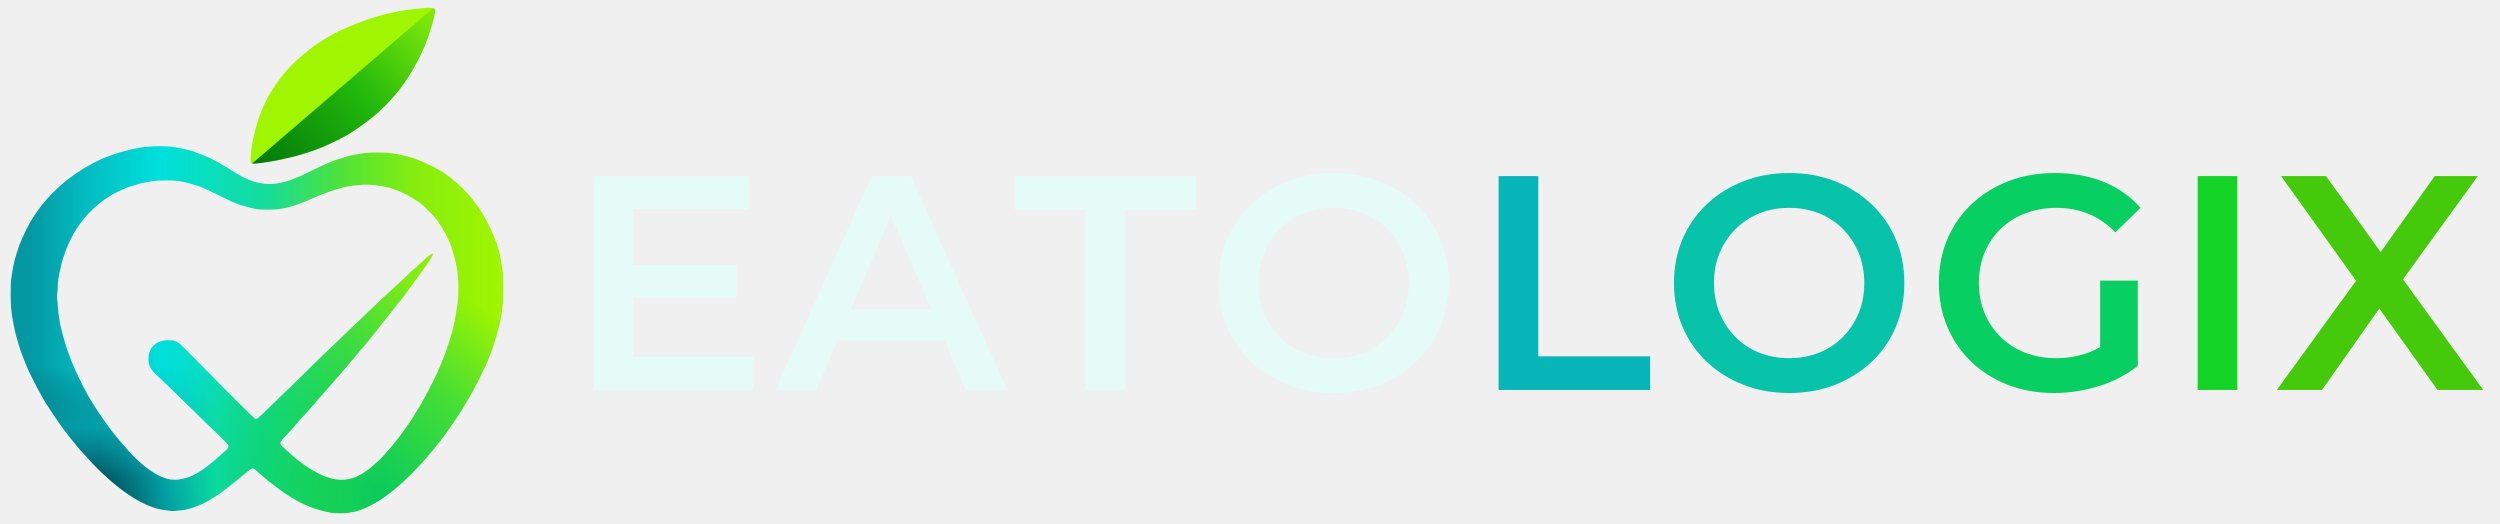
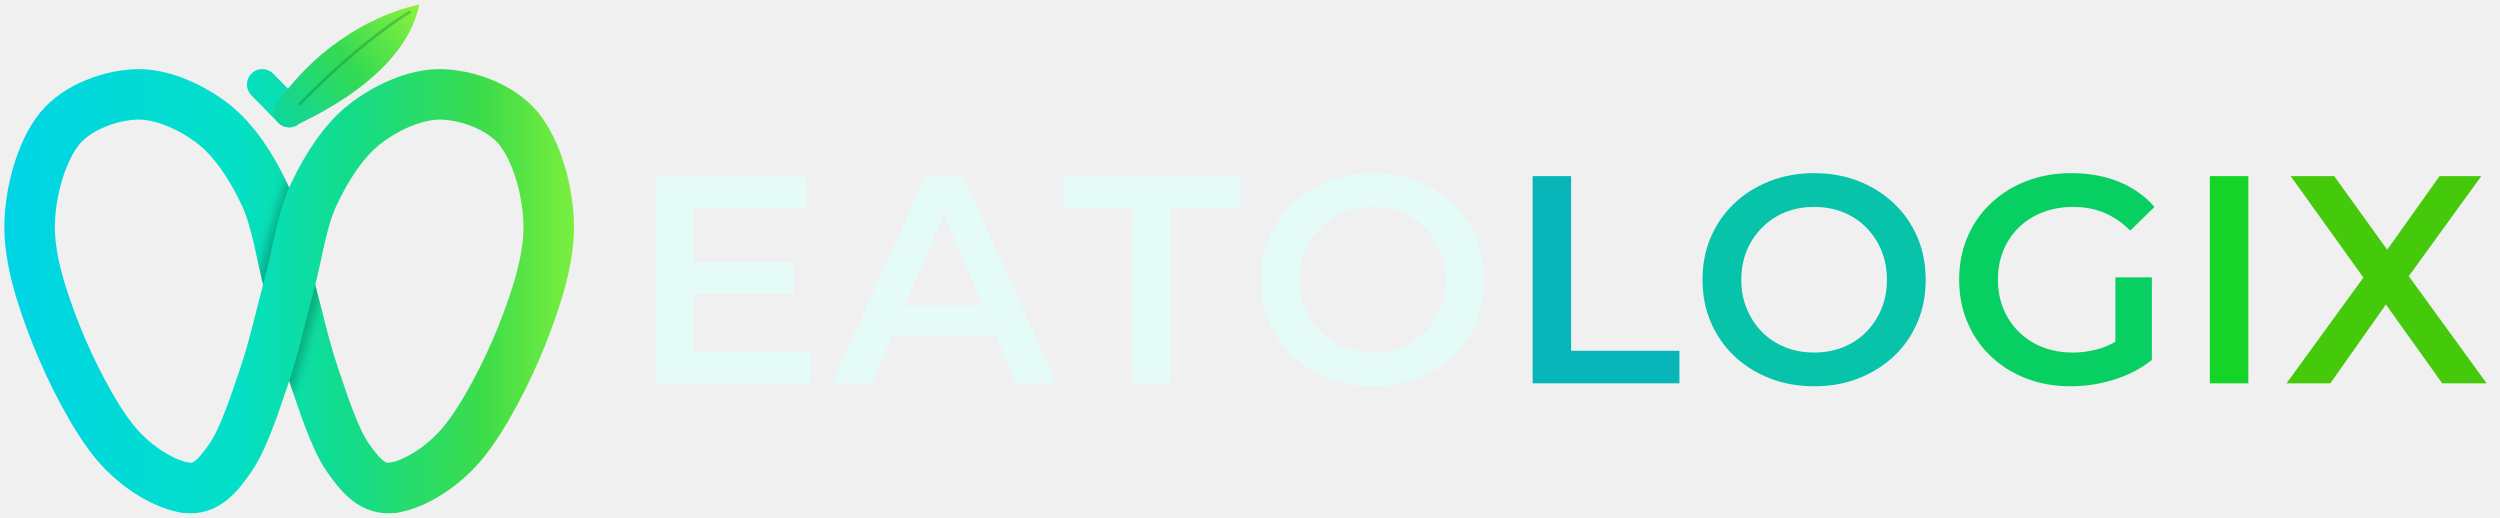
- <svg xmlns="http://www.w3.org/2000/svg" viewBox="398 46 3506.857 734" role="img" aria-label="EATOLOGIX">
+ <svg xmlns="http://www.w3.org/2000/svg" viewBox="100 96 4556 944" role="img" aria-label="EATOLOGIX">
  <defs>
-     <linearGradient id="hH" gradientUnits="userSpaceOnUse" x1="440" y1="0" x2="1100" y2="0">
-       <stop offset="0" stop-color="#0398A2" />
-       <stop offset=".12" stop-color="#03BCC2" />
-       <stop offset=".28" stop-color="#00E0DC" />
-       <stop offset=".5" stop-color="#14DC9A" />
-       <stop offset=".66" stop-color="#4FE23A" />
-       <stop offset=".82" stop-color="#86EE0E" />
-       <stop offset="1" stop-color="#A0F500" />
+     <linearGradient id="hg" gradientUnits="userSpaceOnUse" x1="108" y1="0" x2="1146" y2="0">
+       <stop offset="0" stop-color="#00D4E6" />
+       <stop offset=".4" stop-color="#03E0C8" />
+       <stop offset=".6" stop-color="#12DC8C" />
+       <stop offset=".84" stop-color="#3CDC4A" />
+       <stop offset="1" stop-color="#7AEF3E" />
    </linearGradient>
-     <radialGradient id="hG" gradientUnits="userSpaceOnUse" cx="930" cy="740" r="300">
-       <stop offset="0" stop-color="#05C95E" stop-opacity=".95" />
-       <stop offset=".55" stop-color="#08CF5A" stop-opacity=".55" />
-       <stop offset="1" stop-color="#10CC50" stop-opacity="0" />
-     </radialGradient>
-     <linearGradient id="hD" gradientUnits="userSpaceOnUse" x1="0" y1="560" x2="0" y2="770">
-       <stop offset="0" stop-color="#034E5C" stop-opacity="0" />
-       <stop offset=".4" stop-color="#03909C" stop-opacity=".7" />
-       <stop offset=".75" stop-color="#034E5C" stop-opacity=".95" />
-       <stop offset="1" stop-color="#033F4B" stop-opacity="1" />
+     <linearGradient id="hl" gradientUnits="userSpaceOnUse" x1="612" y1="320" x2="864" y2="104">
+       <stop offset="0" stop-color="#0FD69C" />
+       <stop offset=".5" stop-color="#34DA52" />
+       <stop offset="1" stop-color="#8CF23C" />
    </linearGradient>
-     <linearGradient id="hDf" gradientUnits="userSpaceOnUse" x1="540" y1="0" x2="700" y2="0">
-       <stop offset="0" stop-color="#fff" />
-       <stop offset="1" stop-color="#000" />
-     </linearGradient>
-     <mask id="hDm" maskUnits="userSpaceOnUse" x="380" y="0" width="800" height="820">
-       <rect x="380" y="0" width="800" height="820" fill="url(#hDf)" />
+     <filter id="hs" x="-60%" y="-60%" width="220%" height="220%">
+       <feGaussianBlur stdDeviation="9" />
+     </filter>
+     <mask id="hm" maskUnits="userSpaceOnUse" x="0" y="0" width="1254" height="1254">
+       <path d="M815,985 C780.3,989.2 757.8,964.2 734,930 C710.2,895.8 689.8,832.5 672,780 C654.2,727.5 642.0,670.0 627,615 C612.0,560.0 605.0,498.8 582,450 C559.0,401.2 527.8,352.3 489,322 C450.2,291.7 395.7,266.7 349,268 C302.3,269.3 241.5,290.5 209,330 C176.5,369.5 155.2,442.5 154,505 C152.8,567.5 175.7,638.3 202,705 C228.3,771.7 272.3,858.3 312,905 C351.7,951.7 405.3,980.8 440,985" fill="none" stroke="#fff" stroke-width="92" stroke-linecap="round" />
    </mask>
-     <mask id="hM" maskUnits="userSpaceOnUse" x="380" y="200" width="760" height="600">
-       <path d="M862.0,765.2 C846.1,762.5 825.7,755.2 813.8,748.0 C811.6,746.7 808.5,744.8 806.9,743.9 C805.2,743.0 801.7,740.8 799.0,739.0 C790.6,733.4 769.5,717.2 767.0,714.5 C766.5,714.0 765.0,712.7 763.7,711.6 C762.3,710.4 759.8,708.2 758.1,706.6 C754.4,703.1 753.2,702.6 750.9,703.5 C749.5,704.0 741.2,710.4 738.3,713.1 C737.5,713.9 733.8,717.0 730.1,719.9 C726.5,722.8 722.1,726.2 720.5,727.5 C716.3,730.9 710.3,735.5 706.5,738.2 C703.3,740.5 701.8,741.4 691.5,747.8 C680.4,754.6 661.7,761.3 652.3,761.8 C650.6,761.9 647.2,762.3 644.8,762.6 C640.1,763.2 639.0,763.1 627.0,761.3 C608.2,758.5 585.1,746.6 561.8,727.6 C554.6,721.8 553.3,720.7 550.2,717.7 C548.3,715.9 546.0,713.8 545.0,713.0 C542.3,710.9 526.9,695.6 524.6,692.7 C523.5,691.3 520.4,688.0 517.9,685.3 C515.3,682.7 512.2,679.3 511.0,677.9 C509.8,676.5 507.7,673.9 506.2,672.2 C501.6,666.8 491.9,654.6 488.8,650.4 C487.2,648.1 484.3,644.2 482.4,641.6 C478.1,635.7 464.5,615.4 461.4,610.2 C456.5,601.8 455.4,599.8 454.4,597.7 C453.8,596.6 452.7,594.7 452.0,593.5 C450.1,590.3 439.0,568.3 437.0,563.5 C434.2,557.0 432.1,551.9 431.5,549.9 C431.2,549.0 430.3,546.7 429.5,544.9 C427.2,539.9 420.8,518.9 419.0,510.5 C416.4,498.8 414.0,484.7 414.0,481.4 C414.0,480.6 413.8,478.6 413.5,477.0 C412.8,473.0 412.8,443.3 413.5,438.9 C413.7,437.2 414.2,434.1 414.5,432.0 C416.6,416.9 419.3,406.3 424.9,390.8 C430.0,376.5 439.4,357.9 446.6,347.7 C447.7,346.1 450.0,342.8 451.7,340.4 C453.4,338.0 455.4,335.3 456.1,334.4 C456.9,333.5 459.1,330.9 461.0,328.5 C464.7,323.8 476.4,311.8 480.3,308.6 C481.7,307.5 484.1,305.3 485.7,303.8 C492.6,297.2 513.2,282.9 522.8,278.1 C524.5,277.3 527.2,275.8 528.8,274.8 C530.5,273.8 533.7,272.2 536.0,271.2 C538.3,270.2 541.3,268.9 542.5,268.2 C543.8,267.6 546.0,266.7 547.3,266.2 C548.7,265.8 551.5,264.8 553.5,264.0 C568.7,258.2 595.2,252.0 605.0,252.0 C605.9,252.0 608.2,251.8 610.2,251.5 C614.3,250.9 631.7,251.0 637.0,251.6 C654.3,253.8 667.8,257.3 682.0,263.3 C684.8,264.5 688.5,265.9 690.2,266.6 C691.8,267.2 694.4,268.4 696.0,269.3 C697.6,270.2 699.5,271.3 700.3,271.7 C701.7,272.4 706.1,274.9 717.5,281.7 C721.8,284.2 725.8,286.7 731.5,290.3 C739.7,295.6 755.6,302.1 762.2,302.8 C763.3,303.0 765.5,303.3 767.2,303.5 C779.9,305.5 795.4,302.9 811.8,296.0 C814.8,294.8 817.9,293.5 818.8,293.2 C819.8,292.9 821.6,292.1 823.0,291.3 C824.4,290.6 826.8,289.3 828.5,288.6 C830.1,287.8 834.3,285.8 837.8,284.0 C844.3,280.9 850.5,278.0 858.0,274.8 C860.3,273.9 863.2,272.6 864.5,272.0 C865.7,271.5 868.7,270.4 871.1,269.7 C873.5,269.0 876.4,268.1 877.5,267.7 C878.6,267.3 881.0,266.6 882.8,266.1 C884.7,265.7 886.8,265.1 887.6,264.8 C890.9,263.7 902.9,261.5 911.5,260.5 C917.7,259.8 937.9,259.8 943.3,260.5 C954.5,262.0 957.3,262.4 958.5,262.9 C959.9,263.3 966.5,264.9 971.6,266.0 C981.1,268.1 1003.5,277.9 1015.6,285.3 C1031.0,294.7 1048.9,310.7 1061.6,326.5 C1079.3,348.6 1096.2,384.1 1099.8,406.8 C1099.9,407.6 1100.5,410.6 1101.0,413.5 C1101.5,416.4 1102.2,420.7 1102.5,423.0 C1102.8,425.3 1103.2,428.7 1103.5,430.7 C1104.2,435.7 1104.2,465.3 1103.5,470.3 C1103.2,472.3 1102.8,476.5 1102.5,479.7 C1100.9,497.1 1091.1,531.9 1082.2,552.2 C1081.1,554.5 1079.5,558.2 1078.6,560.3 C1076.3,565.5 1064.8,588.6 1063.1,591.4 C1062.3,592.7 1060.9,595.2 1060.0,597.1 C1059.0,599.0 1057.2,602.1 1056.0,604.0 C1054.8,605.9 1053.5,608.1 1053.1,608.8 C1051.7,611.5 1041.6,628.2 1040.0,630.3 C1039.1,631.5 1037.9,633.4 1037.2,634.5 C1036.5,635.6 1034.8,638.0 1033.4,639.8 C1032.1,641.6 1030.2,644.3 1029.3,645.8 C1028.3,647.3 1026.2,650.4 1024.5,652.7 C1022.8,655.0 1020.7,657.9 1019.8,659.2 C1018.9,660.4 1016.4,663.7 1014.3,666.3 C1005.9,676.7 1002.1,681.3 1000.3,683.4 C997.6,686.4 995.1,689.3 992.0,693.0 C990.6,694.7 986.7,699.0 983.3,702.4 C979.9,705.8 976.2,709.6 975.0,710.9 C971.8,714.3 961.5,724.0 959.2,725.9 C958.1,726.7 956.1,728.4 954.8,729.7 C951.7,732.6 940.4,741.2 933.4,746.0 C926.5,750.8 914.4,757.2 906.1,760.5 C900.1,762.9 895.8,764.0 885.3,765.5 C879.6,766.3 867.7,766.1 862.0,765.2 Z M653.3,717.9 C664.1,715.5 670.9,712.4 683.2,704.2 C688.3,700.7 699.9,691.3 705.3,686.1 C706.9,684.7 709.3,682.5 710.7,681.4 C718.1,675.4 719.9,672.4 717.7,669.5 C716.3,667.6 698.2,649.8 695.8,647.9 C694.7,647.0 686.0,638.5 676.3,628.9 C666.7,619.3 658.0,610.8 657.0,610.0 C656.0,609.2 648.6,602.0 640.7,594.1 C632.7,586.2 625.3,579.0 624.2,578.1 C610.7,567.0 606.2,559.8 606.2,549.5 C606.2,533.8 617.2,523.2 633.5,523.2 C641.9,523.2 644.3,523.9 650.3,528.4 C652.3,529.8 678.3,555.9 696.4,574.5 C718.6,597.3 754.9,633.3 755.9,633.5 C757.9,633.9 759.0,633.4 762.1,630.4 C763.8,628.8 766.1,626.7 767.2,625.8 C768.3,624.9 776.3,617.1 785.0,608.5 C793.7,599.9 802.1,591.8 803.7,590.5 C805.2,589.2 813.0,581.5 821.0,573.5 C829.0,565.5 838.2,556.5 841.4,553.4 C844.7,550.3 852.8,542.6 859.4,536.1 C866.1,529.7 872.2,523.8 873.2,523.0 C874.1,522.2 879.4,517.1 885.0,511.5 C890.6,506.0 896.3,500.6 897.7,499.4 C899.0,498.3 902.3,495.3 904.8,492.7 C907.4,490.1 910.4,487.2 911.5,486.3 C912.6,485.4 918.1,480.1 923.8,474.5 C929.5,469.0 935.3,463.6 936.7,462.4 C938.0,461.3 940.9,458.6 943.0,456.5 C945.1,454.4 948.3,451.4 950.0,450.0 C951.7,448.6 954.2,446.3 955.5,445.0 C956.8,443.7 959.0,441.7 960.3,440.6 C961.7,439.5 965.5,435.8 968.8,432.6 C972.1,429.3 976.3,425.4 978.0,424.0 C979.7,422.6 981.8,420.8 982.5,420.0 C983.2,419.2 985.0,417.7 986.3,416.6 C987.7,415.5 990.2,413.3 991.8,411.7 C1004.1,399.8 1009.1,398.5 1002.0,409.0 C1000.5,411.3 998.6,414.1 997.9,415.3 C996.6,417.4 993.9,421.2 986.5,431.3 C984.6,433.8 982.2,437.3 981.0,439.0 C979.8,440.7 975.6,446.6 971.5,452.0 C967.5,457.4 963.4,462.9 962.5,464.2 C961.6,465.4 960.0,467.4 959.0,468.5 C958.0,469.6 956.2,471.8 955.0,473.3 C953.8,474.9 950.8,478.7 948.3,481.9 C945.9,485.0 941.3,490.8 938.1,494.9 C931.3,503.6 931.5,503.3 918.7,519.2 C913.1,526.2 907.7,532.7 906.6,533.8 C904.7,535.9 903.9,536.8 896.7,545.7 C894.4,548.5 891.9,551.5 891.1,552.3 C890.4,553.2 888.9,554.8 887.9,556.0 C883.7,561.3 881.7,563.6 879.6,565.8 C878.4,567.1 876.8,569.0 876.0,570.0 C875.2,571.0 873.7,572.7 872.6,573.8 C871.6,574.9 869.9,576.8 868.9,578.0 C864.2,583.9 862.6,585.8 859.6,588.8 C857.9,590.7 855.5,593.3 854.4,594.7 C853.3,596.0 851.8,597.8 851.0,598.5 C850.2,599.2 848.4,601.3 846.9,603.1 C840.2,611.2 834.8,617.4 830.8,621.7 C829.5,623.0 827.8,625.0 827.0,626.0 C826.2,627.0 824.0,629.4 822.1,631.3 C820.2,633.3 817.9,635.8 816.9,637.0 C812.0,643.2 810.5,644.9 806.2,649.3 C803.6,652.0 800.8,655.0 800.0,656.0 C799.2,657.0 797.2,659.2 795.6,660.9 C789.8,667.0 789.8,669.0 796.0,674.0 C797.7,675.4 800.4,677.9 802.0,679.5 C803.6,681.1 807.1,684.2 809.8,686.4 C812.6,688.6 815.4,690.9 816.0,691.5 C816.6,692.1 818.9,693.8 821.0,695.4 C863.4,726.0 890.2,726.8 922.0,698.6 C928.6,692.8 933.9,687.7 935.4,685.7 C936.4,684.5 938.5,682.1 940.2,680.3 C941.9,678.6 944.2,676.1 945.2,674.8 C953.1,665.2 957.0,660.2 959.3,657.1 C960.7,655.1 963.0,652.0 964.2,650.3 C969.9,642.6 972.5,638.9 975.5,634.1 C976.9,631.8 979.1,628.2 980.6,625.9 C985.8,617.5 992.2,606.6 994.1,602.8 C995.0,601.1 996.3,598.7 997.0,597.5 C998.7,594.7 1008.9,574.3 1011.0,569.5 C1011.9,567.5 1013.6,563.6 1014.8,560.8 C1020.2,548.7 1025.9,532.8 1029.7,519.7 C1030.4,517.1 1031.5,513.4 1032.2,511.5 C1032.8,509.6 1033.8,505.4 1034.5,502.1 C1035.1,498.8 1035.8,495.6 1036.0,495.0 C1036.7,492.6 1040.0,471.9 1040.0,469.9 C1040.0,468.8 1040.2,466.6 1040.5,465.0 C1040.9,462.8 1041.0,459.4 1041.0,450.5 C1041.0,441.6 1040.9,438.2 1040.5,436.0 C1040.2,434.4 1040.0,432.2 1040.0,431.0 C1040.0,427.5 1037.6,414.5 1036.0,409.0 C1035.5,407.3 1035.0,405.4 1034.9,404.8 C1034.7,404.3 1034.1,402.0 1033.3,399.7 C1032.6,397.4 1031.6,394.1 1031.2,392.5 C1029.3,386.3 1022.6,372.6 1017.7,365.0 C1015.9,362.2 1013.3,358.1 1012.0,356.0 C1008.9,351.2 992.0,334.0 987.0,330.5 C975.3,322.6 964.9,316.8 957.1,314.0 C955.1,313.3 952.4,312.3 951.0,311.7 C942.9,308.3 926.4,305.4 913.8,305.1 C908.5,305.0 905.9,305.1 903.2,305.5 C901.2,305.8 898.9,306.0 898.0,306.0 C894.7,306.0 884.6,307.6 878.3,309.2 C868.2,311.7 852.0,317.4 839.8,322.8 C817.7,332.7 801.6,338.0 790.6,339.0 C788.5,339.2 785.9,339.5 784.8,339.7 C782.2,340.1 763.8,340.1 761.2,339.7 C760.1,339.5 757.9,339.2 756.3,339.0 C753.8,338.7 749.1,337.5 738.2,334.4 C735.6,333.7 731.1,332.1 724.7,329.6 C723.7,329.2 716.7,325.9 709.3,322.1 C701.9,318.4 694.8,315.0 693.6,314.5 C692.5,314.0 688.9,312.4 685.7,310.8 C681.8,309.0 678.3,307.6 675.2,306.7 C672.6,305.9 669.1,304.8 667.3,304.3 C660.1,302.0 653.8,300.7 644.2,299.5 C639.2,298.9 622.5,298.9 617.2,299.6 C615.5,299.8 612.9,300.1 611.3,300.3 C607.1,300.8 598.9,302.3 595.2,303.3 C588.8,305.1 578.1,308.3 576.5,309.0 C568.6,312.1 557.4,317.6 553.0,320.5 C551.3,321.6 547.9,323.8 545.5,325.4 C543.1,327.0 539.9,329.3 538.4,330.6 C536.9,331.8 534.5,333.8 533.1,335.0 C519.6,346.2 506.6,362.9 498.1,379.8 C492.0,392.0 487.2,404.3 484.5,415.2 C482.4,423.1 480.0,435.0 480.0,436.9 C480.0,437.6 479.8,439.4 479.5,441.0 C479.2,442.6 479.0,445.8 479.0,448.5 C479.0,451.2 478.8,454.4 478.5,456.0 C478.2,457.6 478.0,460.3 478.0,462.0 C478.0,463.7 478.2,466.4 478.5,468.0 C478.8,469.6 479.0,472.3 479.0,474.0 C479.0,475.7 479.2,478.4 479.5,480.0 C479.8,481.6 480.0,483.6 480.0,484.4 C480.0,487.1 481.5,496.6 483.0,503.3 C487.0,520.9 491.1,534.2 498.2,552.3 C500.8,559.1 507.0,572.9 509.3,577.1 C510.0,578.4 511.2,580.9 512.0,582.7 C512.8,584.5 514.2,587.3 515.2,589.1 C516.2,590.8 517.8,593.7 518.8,595.7 C527.0,611.8 547.5,642.1 561.9,659.4 C570.4,669.6 571.1,670.4 573.4,672.8 C574.6,674.1 576.5,676.3 577.6,677.7 C580.0,680.7 592.4,693.0 596.1,696.0 C597.5,697.2 599.9,699.2 601.4,700.4 C602.9,701.7 607.0,704.6 610.5,707.0 C626.6,717.8 639.3,721.0 653.3,717.9 Z" fill="#fff" fill-rule="evenodd" />
-     </mask>
-     <clipPath id="hL">
-       <path d="M751.0,275.2 C749.7,274.5 749.2,273.0 749.5,270.9 C749.6,270.0 749.8,266.6 750.0,263.5 C750.1,260.4 750.4,257.0 750.6,256.0 C750.8,255.0 751.2,252.3 751.5,250.0 C753.3,236.3 758.6,217.1 764.7,201.8 C768.0,193.5 775.2,179.1 778.5,174.2 C779.7,172.5 781.5,169.6 782.7,167.6 C785.1,163.7 794.3,151.6 797.4,148.1 C798.6,146.9 800.4,144.7 801.6,143.3 C809.4,133.8 833.6,113.1 845.5,105.8 C847.3,104.7 850.5,102.7 852.5,101.3 C854.5,100.0 857.3,98.3 858.8,97.6 C860.2,96.9 862.3,95.7 863.5,95.0 C879.0,85.5 918.8,70.2 940.2,65.5 C942.4,65.0 945.7,64.3 947.7,63.8 C957.7,61.5 975.6,58.8 986.3,58.0 C988.4,57.8 991.1,57.5 992.2,57.3 C998.3,56.3 1006.6,57.0 1007.8,58.7 C1009.3,60.8 1005.4,78.2 1000.1,92.9 C999.3,95.3 998.3,98.3 997.8,99.6 C989.3,125.0 969.1,160.1 951.6,179.8 C950.5,181.1 948.6,183.2 947.5,184.6 C945.0,187.6 929.6,202.9 925.8,206.1 C911.6,218.0 891.2,232.4 881.2,237.4 C879.9,238.1 877.7,239.3 876.2,240.1 C874.8,241.0 872.7,242.1 871.6,242.5 C870.4,243.0 866.6,244.8 863.2,246.5 C856.1,250.0 846.9,253.9 839.8,256.4 C835.5,257.9 833.9,258.5 826.3,260.8 C824.8,261.3 821.2,262.4 818.5,263.3 C815.7,264.2 811.6,265.3 809.5,265.8 C807.3,266.3 803.3,267.2 800.7,267.8 C790.3,270.3 786.2,271.1 777.8,272.5 C766.5,274.4 764.2,274.7 760.0,275.0 C758.1,275.2 755.4,275.4 754.2,275.5 C752.4,275.6 751.6,275.6 751.0,275.2 Z" fill-rule="evenodd" />
-     </clipPath>
-     <linearGradient id="hF" gradientUnits="userSpaceOnUse" x1="760" y1="275" x2="1000" y2="70">
-       <stop offset="0" stop-color="#027A0A" />
-       <stop offset=".55" stop-color="#22B80C" />
-       <stop offset="1" stop-color="#7EE80A" />
-     </linearGradient>
  </defs>
-   <g mask="url(#hM)">
-     <rect x="380" y="200" width="760" height="600" fill="url(#hH)" />
-     <rect x="380" y="200" width="760" height="600" fill="url(#hG)" />
-     <rect x="380" y="200" width="760" height="600" fill="url(#hD)" mask="url(#hDm)" />
+   <path d="M815,985 C780.3,989.2 757.8,964.2 734,930 C710.2,895.8 689.8,832.5 672,780 C654.2,727.5 642.0,670.0 627,615 C612.0,560.0 605.0,498.8 582,450 C559.0,401.2 527.8,352.3 489,322 C450.2,291.7 395.7,266.7 349,268 C302.3,269.3 241.5,290.5 209,330 C176.5,369.5 155.2,442.5 154,505 C152.8,567.5 175.7,638.3 202,705 C228.3,771.7 272.3,858.3 312,905 C351.7,951.7 405.3,980.8 440,985" fill="none" stroke="url(#hg)" stroke-width="92" stroke-linecap="round" />
+   <g mask="url(#hm)">
+     <path d="M575,800 C598,720 612,670 627,615 C642,560 656,510 680,440" fill="none" stroke="#00141A" stroke-opacity=".22" stroke-width="118" filter="url(#hs)" />
  </g>
-   <g clip-path="url(#hL)">
-     <path d="M751.0,275.2 C749.7,274.5 749.2,273.0 749.5,270.9 C749.6,270.0 749.8,266.6 750.0,263.5 C750.1,260.4 750.4,257.0 750.6,256.0 C750.8,255.0 751.2,252.3 751.5,250.0 C753.3,236.3 758.6,217.1 764.7,201.8 C768.0,193.5 775.2,179.1 778.5,174.2 C779.7,172.5 781.5,169.6 782.7,167.6 C785.1,163.7 794.3,151.6 797.4,148.1 C798.6,146.9 800.4,144.7 801.6,143.3 C809.4,133.8 833.6,113.1 845.5,105.8 C847.3,104.7 850.5,102.7 852.5,101.3 C854.5,100.0 857.3,98.3 858.8,97.6 C860.2,96.9 862.3,95.7 863.5,95.0 C879.0,85.5 918.8,70.2 940.2,65.5 C942.4,65.0 945.7,64.3 947.7,63.8 C957.7,61.5 975.6,58.8 986.3,58.0 C988.4,57.8 991.1,57.5 992.2,57.3 C998.3,56.3 1006.6,57.0 1007.8,58.7 C1009.3,60.8 1005.4,78.2 1000.1,92.9 C999.3,95.3 998.3,98.3 997.8,99.6 C989.3,125.0 969.1,160.1 951.6,179.8 C950.5,181.1 948.6,183.2 947.5,184.6 C945.0,187.6 929.6,202.9 925.8,206.1 C911.6,218.0 891.2,232.4 881.2,237.4 C879.9,238.1 877.7,239.3 876.2,240.1 C874.8,241.0 872.7,242.1 871.6,242.5 C870.4,243.0 866.6,244.8 863.2,246.5 C856.1,250.0 846.9,253.9 839.8,256.4 C835.5,257.9 833.9,258.5 826.3,260.8 C824.8,261.3 821.2,262.4 818.5,263.3 C815.7,264.2 811.6,265.3 809.5,265.8 C807.3,266.3 803.3,267.2 800.7,267.8 C790.3,270.3 786.2,271.1 777.8,272.5 C766.5,274.4 764.2,274.7 760.0,275.0 C758.1,275.2 755.4,275.4 754.2,275.5 C752.4,275.6 751.6,275.6 751.0,275.2 Z" fill="#A0F500" fill-rule="evenodd" />
-     <path d="M744,282 L1012,52 L1030,120 C1000,200 940,250 860,272 C800,286 760,288 744,282 Z" fill="url(#hF)" />
-   </g>
-   <g transform="translate(1190,593) scale(0.4285714)">
+   <path d="M440,985 C474.7,989.2 496.3,964.2 520,930 C543.7,895.8 564.2,832.5 582,780 C599.8,727.5 612.0,670.0 627,615 C642.0,560.0 649.0,498.8 672,450 C695.0,401.2 726.2,352.3 765,322 C803.8,291.7 858.3,266.7 905,268 C951.7,269.3 1012.5,290.5 1045,330 C1077.5,369.5 1098.8,442.5 1100,505 C1101.2,567.5 1078.3,638.3 1052,705 C1025.7,771.7 981.5,858.3 942,905 C902.5,951.7 849.7,980.8 815,985" fill="none" stroke="url(#hg)" stroke-width="92" stroke-linecap="round" />
+   <path d="M578,250 L627,300" fill="none" stroke="url(#hg)" stroke-width="56" stroke-linecap="round" />
+   <circle cx="627" cy="300" r="28" fill="url(#hl)" />
+   <path d="M609.3,278.3 C668,196 760,128 864,104 C848,186 770,262 644.7,321.7 Z" fill="url(#hl)" />
+   <path d="M646,286 C712,218 780,160 846,118" fill="none" stroke="#06703A" stroke-opacity=".32" stroke-width="5" stroke-linecap="round" />
+   <g transform="translate(1244,794.56) scale(0.5394286)">
    <path d="M214 -409H562V-302H214ZM224 -109H619V0H94V-700H605V-591H224Z" fill="#E4FBF8" />
    <path d="M690.0 0 1005.0 -700H1133.0L1449.0 0H1313.0L1042.0 -631H1094.0L824.0 0ZM835.0 -162 870.0 -264H1248.0L1283.0 -162Z" fill="#E4FBF8" />
    <path d="M1705.0 0V-590H1473.0V-700H2067.0V-590H1835.0V0Z" fill="#E4FBF8" />
    <path d="M2518.0 10Q2436.0 10 2367.0 -17.0Q2298.0 -44 2247.0 -92.5Q2196.0 -141 2168.0 -206.5Q2140.0 -272 2140.0 -350Q2140.0 -428 2168.0 -493.5Q2196.0 -559 2247.0 -607.5Q2298.0 -656 2367.0 -683.0Q2436.0 -710 2517.0 -710Q2599.0 -710 2667.5 -683.0Q2736.0 -656 2787.0 -607.5Q2838.0 -559 2866.0 -493.5Q2894.0 -428 2894.0 -350Q2894.0 -272 2866.0 -206.0Q2838.0 -140 2787.0 -92.0Q2736.0 -44 2667.5 -17.0Q2599.0 10 2518.0 10ZM2517.0 -104Q2570.0 -104 2615.0 -122.0Q2660.0 -140 2693.0 -173.5Q2726.0 -207 2744.5 -251.5Q2763.0 -296 2763.0 -350Q2763.0 -404 2744.5 -448.5Q2726.0 -493 2693.0 -526.5Q2660.0 -560 2615.0 -578.0Q2570.0 -596 2517.0 -596Q2464.0 -596 2419.5 -578.0Q2375.0 -560 2341.5 -526.5Q2308.0 -493 2289.5 -448.5Q2271.0 -404 2271.0 -350Q2271.0 -297 2289.5 -252.0Q2308.0 -207 2341.0 -173.5Q2374.0 -140 2419.0 -122.0Q2464.0 -104 2517.0 -104Z" fill="#E4FBF8" />
    <path d="M3057.0 0V-700H3187.0V-110H3553.0V0Z" fill="#08B5B9" />
    <path d="M4009.0 10Q3927.0 10 3858.0 -17.0Q3789.0 -44 3738.0 -92.5Q3687.0 -141 3659.0 -206.5Q3631.0 -272 3631.0 -350Q3631.0 -428 3659.0 -493.5Q3687.0 -559 3738.0 -607.5Q3789.0 -656 3858.0 -683.0Q3927.0 -710 4008.0 -710Q4090.0 -710 4158.5 -683.0Q4227.0 -656 4278.0 -607.5Q4329.0 -559 4357.0 -493.5Q4385.0 -428 4385.0 -350Q4385.0 -272 4357.0 -206.0Q4329.0 -140 4278.0 -92.0Q4227.0 -44 4158.5 -17.0Q4090.0 10 4009.0 10ZM4008.0 -104Q4061.0 -104 4106.0 -122.0Q4151.0 -140 4184.0 -173.5Q4217.0 -207 4235.5 -251.5Q4254.0 -296 4254.0 -350Q4254.0 -404 4235.5 -448.5Q4217.0 -493 4184.0 -526.5Q4151.0 -560 4106.0 -578.0Q4061.0 -596 4008.0 -596Q3955.0 -596 3910.5 -578.0Q3866.0 -560 3832.5 -526.5Q3799.0 -493 3780.5 -448.5Q3762.0 -404 3762.0 -350Q3762.0 -297 3780.5 -252.0Q3799.0 -207 3832.0 -173.5Q3865.0 -140 3910.0 -122.0Q3955.0 -104 4008.0 -104Z" fill="#06C3AA" />
    <path d="M4875.0 10Q4793.0 10 4724.5 -16.5Q4656.0 -43 4605.0 -91.5Q4554.0 -140 4526.0 -206.0Q4498.0 -272 4498.0 -350Q4498.0 -428 4526.0 -494.0Q4554.0 -560 4605.5 -608.5Q4657.0 -657 4726.0 -683.5Q4795.0 -710 4877.0 -710Q4966.0 -710 5037.5 -681.0Q5109.0 -652 5158.0 -596L5076.0 -516Q5035.0 -557 4987.5 -576.5Q4940.0 -596 4883.0 -596Q4828.0 -596 4781.0 -578.0Q4734.0 -560 4700.0 -527.0Q4666.0 -494 4647.5 -449.0Q4629.0 -404 4629.0 -350Q4629.0 -297 4647.5 -252.0Q4666.0 -207 4700.0 -173.5Q4734.0 -140 4780.0 -122.0Q4826.0 -104 4882.0 -104Q4934.0 -104 4982.5 -120.5Q5031.0 -137 5075.0 -176L5149.0 -79Q5094.0 -35 5021.5 -12.5Q4949.0 10 4875.0 10ZM5026.0 -96V-358H5149.0V-79Z" fill="#07CF61" />
    <path d="M5345.0 0V-700H5475.0V0Z" fill="#14D428" />
    <path d="M5604.0 0 5899.0 -406V-308L5618.0 -700H5765.0L5974.0 -410L5914.0 -409L6121.0 -700H6262.0L5983.0 -315V-409L6280.0 0H6130.0L5910.0 -308H5969.0L5752.0 0Z" fill="#44CA0A" />
  </g>
</svg>
